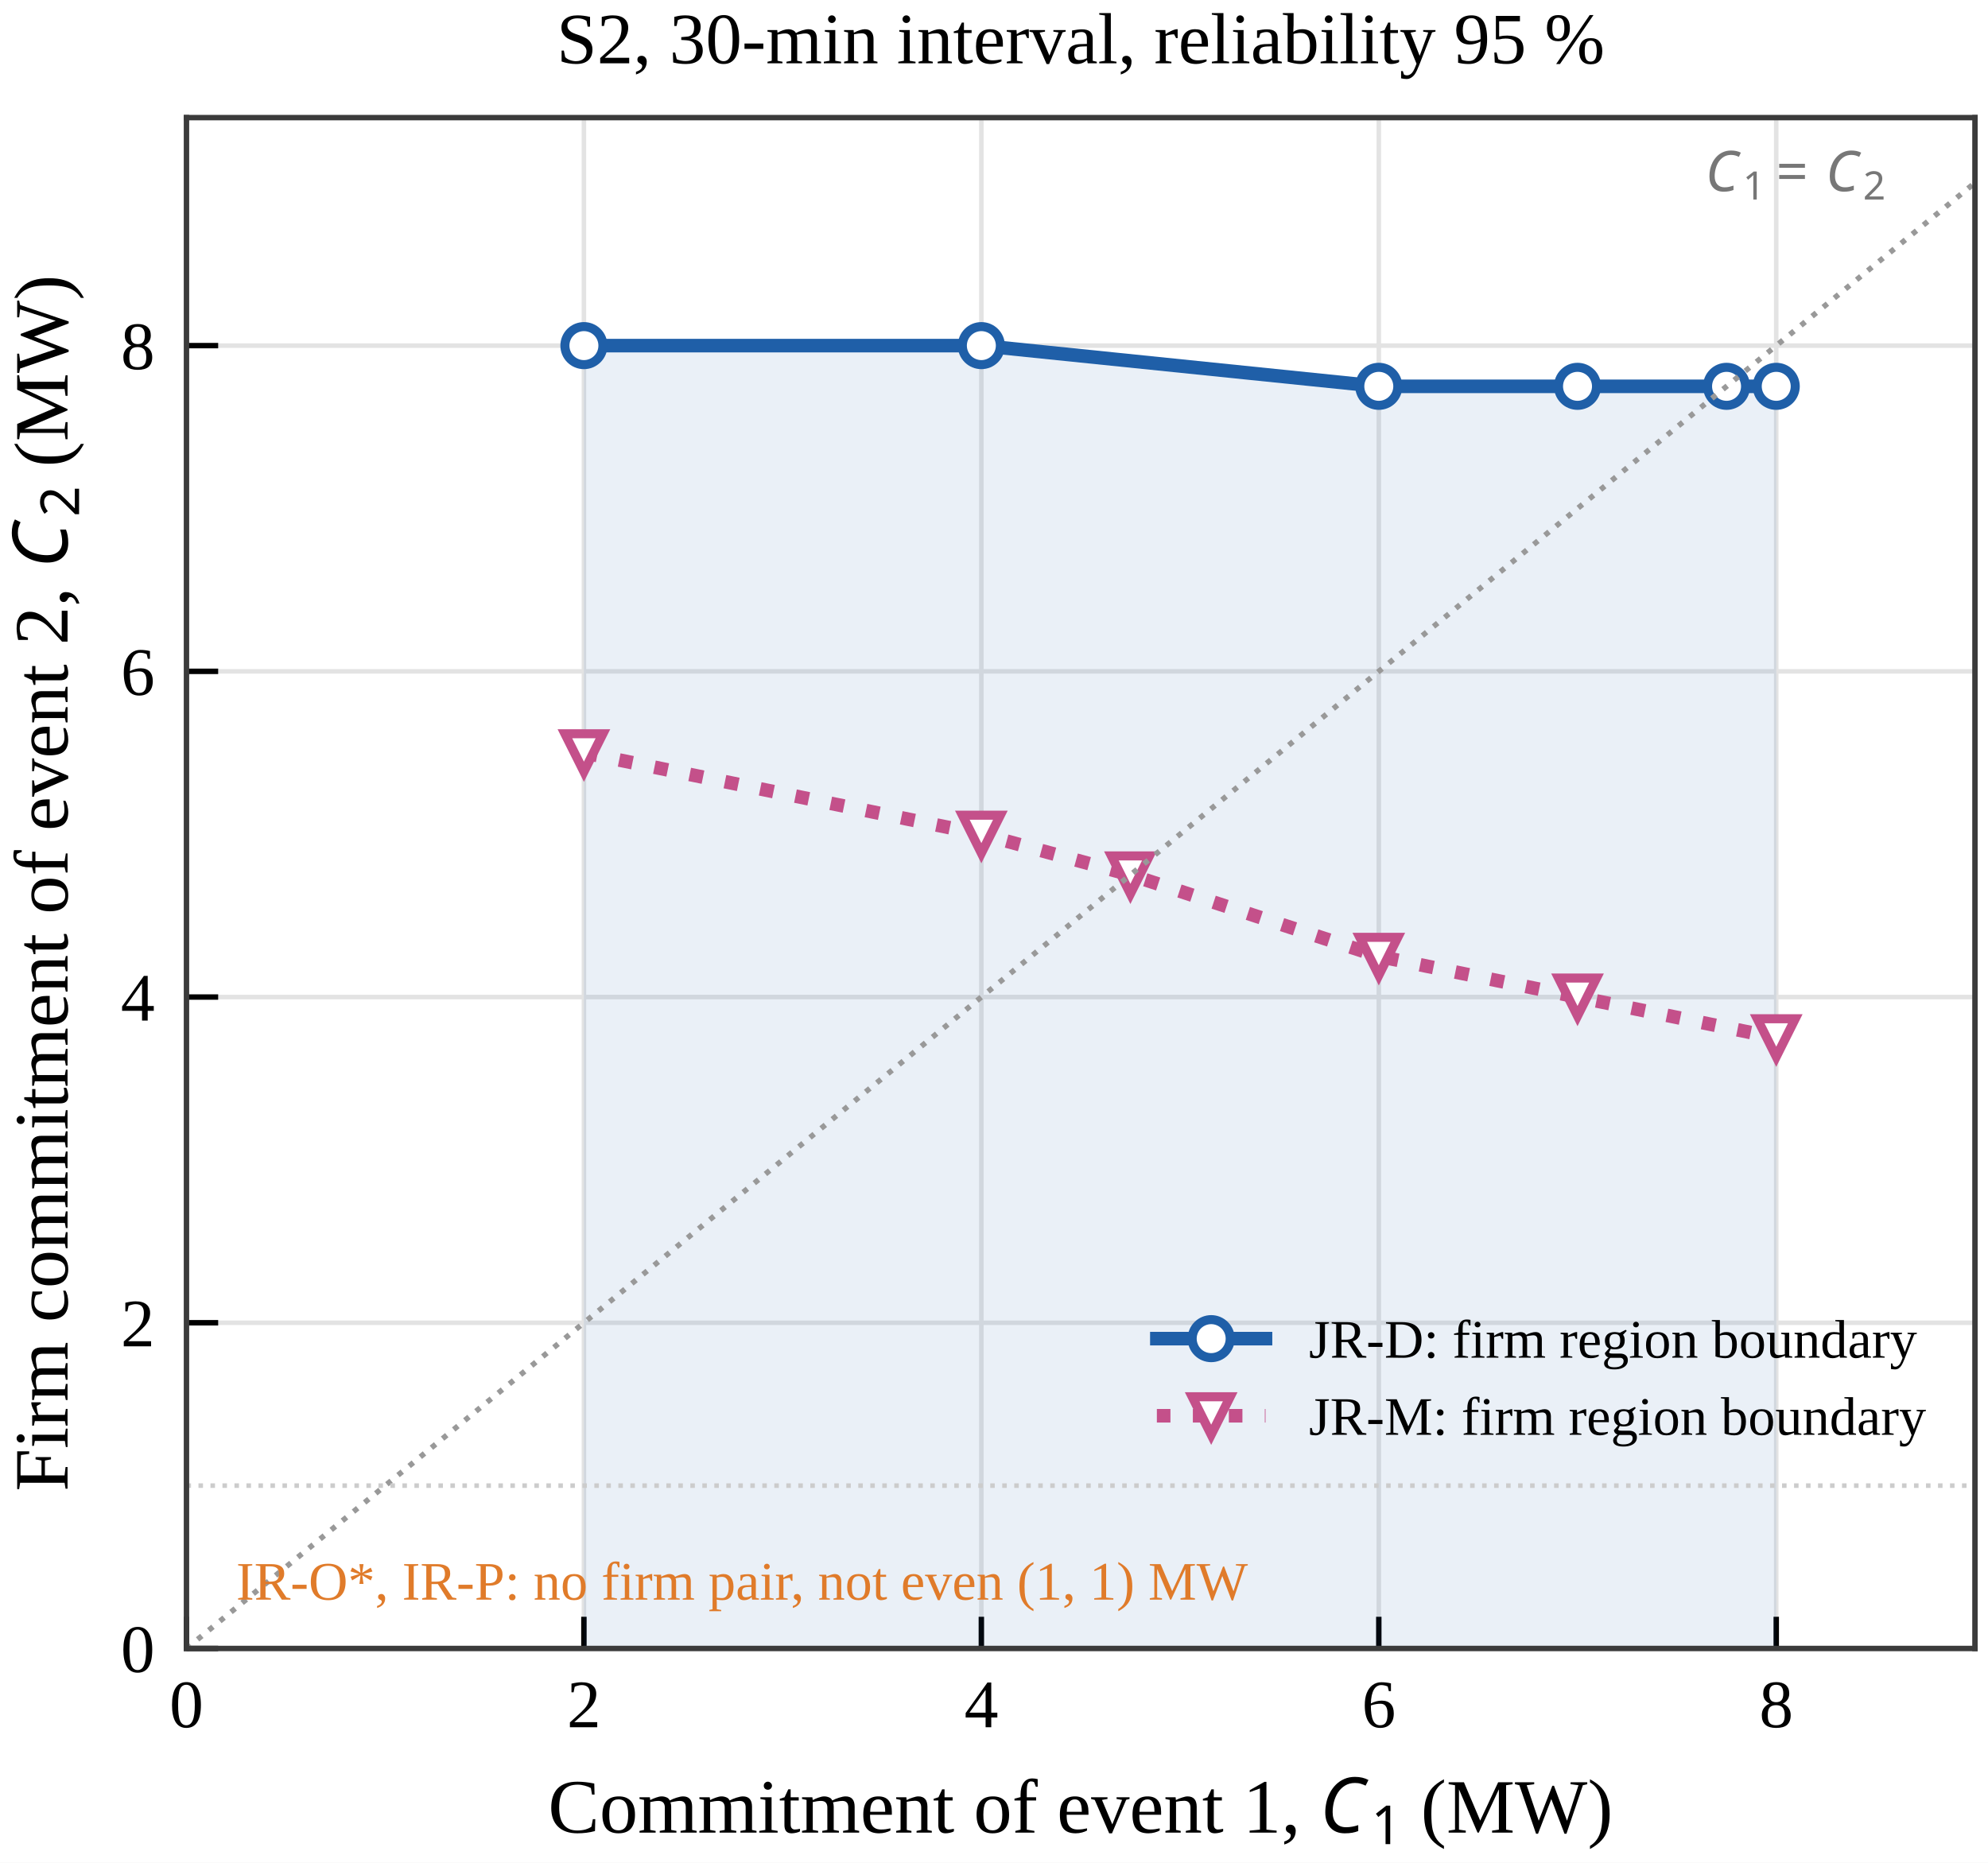
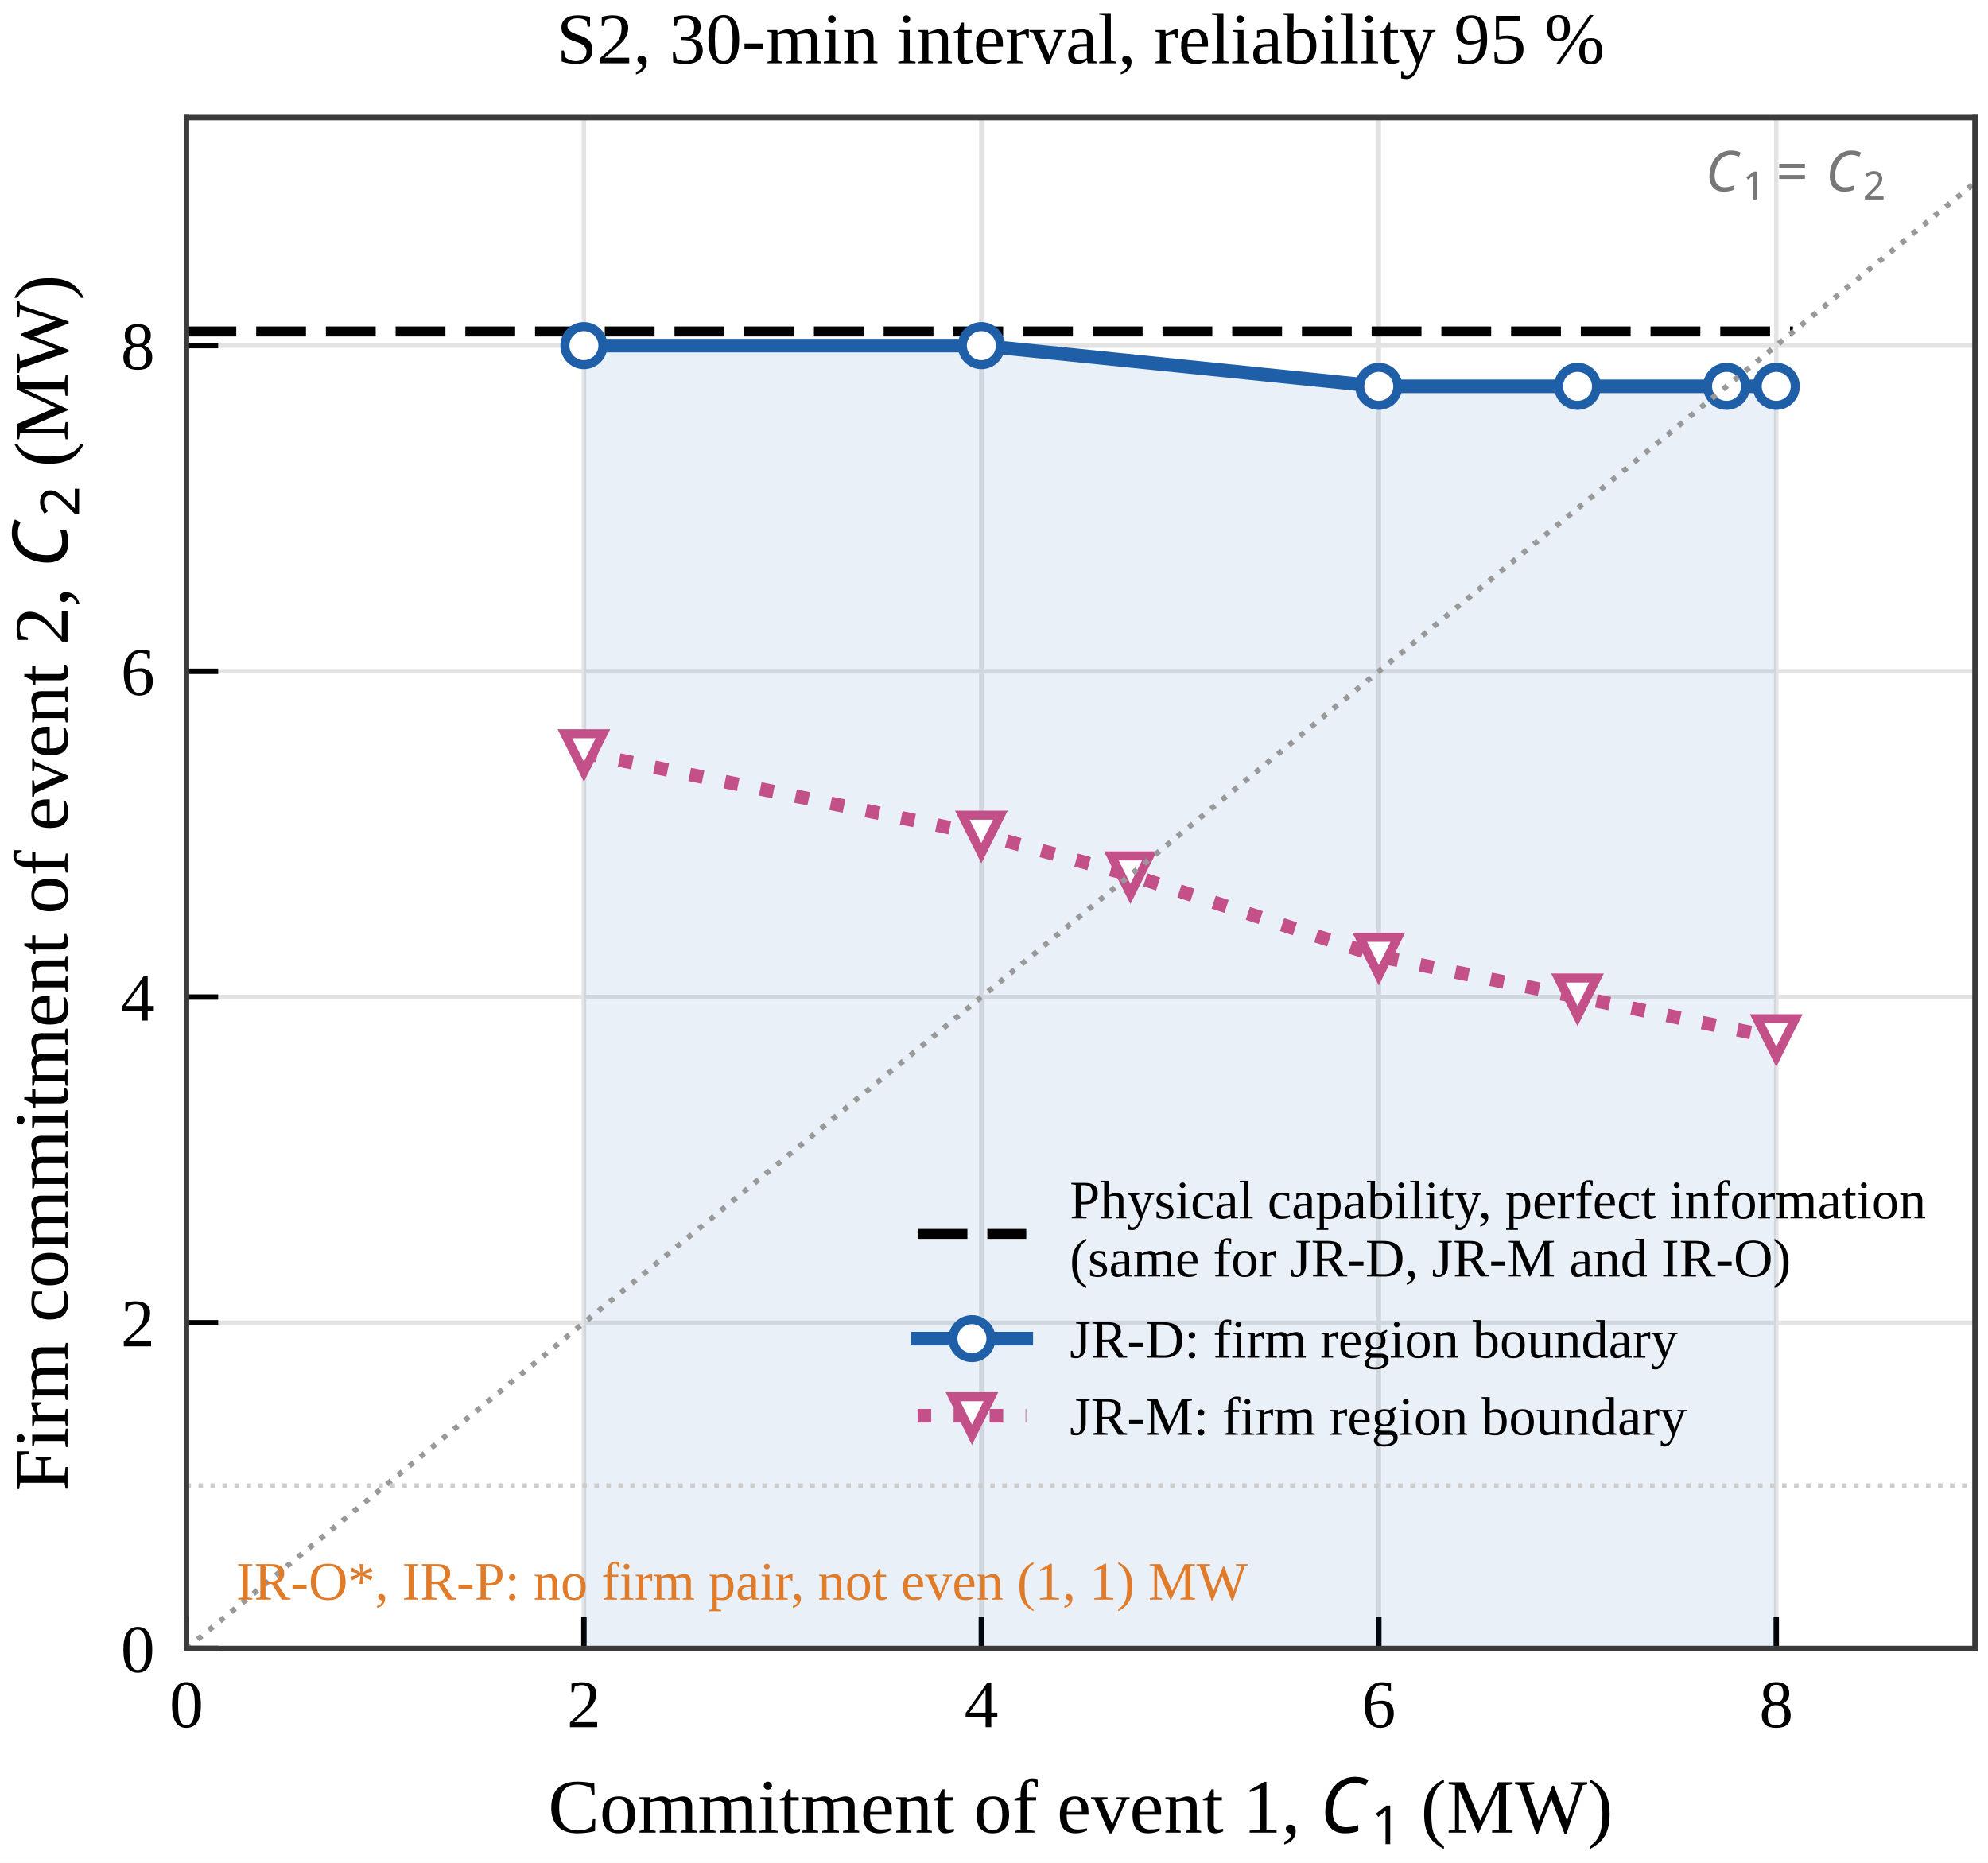
<svg xmlns="http://www.w3.org/2000/svg" xmlns:xlink="http://www.w3.org/1999/xlink" width="219.567pt" height="205.747pt" viewBox="0 0 219.567 205.747" version="1.1">
  <defs>
    <style type="text/css">*{stroke-linejoin: round; stroke-linecap: butt}</style>
  </defs>
  <g id="figure_1">
    <g id="patch_1">
      <path d="M 0 205.747  L 219.567 205.747  L 219.567 0  L 0 0  z " style="fill: #ffffff" />
    </g>
    <g id="axes_1">
      <g id="patch_2">
        <path d="M 20.595 182.083  L 218.127 182.083  L 218.127 12.991  L 20.595 12.991  z " style="fill: #ffffff" />
      </g>
      <g id="matplotlib.axis_1">
        <g id="xtick_1">
          <g id="line2d_1">
-             <path d="M 20.595 182.083  L 20.595 12.991  " clip-path="url(#pd580be336c)" style="fill: none; stroke: #e3e3e3; stroke-width: 0.5; stroke-linecap: square" />
+             <path d="M 20.595 182.083  L 20.595 12.991  " clip-path="url(#pbb86e8db8b)" style="fill: none; stroke: #e3e3e3; stroke-width: 0.5; stroke-linecap: square" />
          </g>
          <g id="line2d_2">
            <defs>
-               <path id="m3684f2e34d" d="M 0 0  L 0 -3.5  " style="stroke: #000000; stroke-width: 0.6" />
+               <path id="m689fe47ab2" d="M 0 0  L 0 -3.5  " style="stroke: #000000; stroke-width: 0.6" />
            </defs>
            <g>
-               <use xlink:href="#m3684f2e34d" x="20.595" y="182.083" style="stroke: #000000; stroke-width: 0.6" />
+               <use xlink:href="#m689fe47ab2" x="20.595" y="182.083" style="stroke: #000000; stroke-width: 0.6" />
            </g>
          </g>
          <g id="text_1">
            <text style="font-size: 7.5px; font-family: 'Liberation Serif', 'Times New Roman', 'DejaVu Serif', serif; text-anchor: middle" x="20.595" y="190.783" transform="rotate(-0 20.595 190.7834)">0</text>
          </g>
        </g>
        <g id="xtick_2">
          <g id="line2d_3">
-             <path d="M 64.491 182.083  L 64.491 12.991  " clip-path="url(#pd580be336c)" style="fill: none; stroke: #e3e3e3; stroke-width: 0.5; stroke-linecap: square" />
+             <path d="M 64.491 182.083  L 64.491 12.991  " clip-path="url(#pbb86e8db8b)" style="fill: none; stroke: #e3e3e3; stroke-width: 0.5; stroke-linecap: square" />
          </g>
          <g id="line2d_4">
            <g>
-               <use xlink:href="#m3684f2e34d" x="64.491" y="182.083" style="stroke: #000000; stroke-width: 0.6" />
+               <use xlink:href="#m689fe47ab2" x="64.491" y="182.083" style="stroke: #000000; stroke-width: 0.6" />
            </g>
          </g>
          <g id="text_2">
            <text style="font-size: 7.5px; font-family: 'Liberation Serif', 'Times New Roman', 'DejaVu Serif', serif; text-anchor: middle" x="64.491" y="190.783" transform="rotate(-0 64.491 190.7834)">2</text>
          </g>
        </g>
        <g id="xtick_3">
          <g id="line2d_5">
-             <path d="M 108.387 182.083  L 108.387 12.991  " clip-path="url(#pd580be336c)" style="fill: none; stroke: #e3e3e3; stroke-width: 0.5; stroke-linecap: square" />
+             <path d="M 108.387 182.083  L 108.387 12.991  " clip-path="url(#pbb86e8db8b)" style="fill: none; stroke: #e3e3e3; stroke-width: 0.5; stroke-linecap: square" />
          </g>
          <g id="line2d_6">
            <g>
-               <use xlink:href="#m3684f2e34d" x="108.387" y="182.083" style="stroke: #000000; stroke-width: 0.6" />
+               <use xlink:href="#m689fe47ab2" x="108.387" y="182.083" style="stroke: #000000; stroke-width: 0.6" />
            </g>
          </g>
          <g id="text_3">
            <text style="font-size: 7.5px; font-family: 'Liberation Serif', 'Times New Roman', 'DejaVu Serif', serif; text-anchor: middle" x="108.387" y="190.783" transform="rotate(-0 108.387 190.7834)">4</text>
          </g>
        </g>
        <g id="xtick_4">
          <g id="line2d_7">
-             <path d="M 152.283 182.083  L 152.283 12.991  " clip-path="url(#pd580be336c)" style="fill: none; stroke: #e3e3e3; stroke-width: 0.5; stroke-linecap: square" />
+             <path d="M 152.283 182.083  L 152.283 12.991  " clip-path="url(#pbb86e8db8b)" style="fill: none; stroke: #e3e3e3; stroke-width: 0.5; stroke-linecap: square" />
          </g>
          <g id="line2d_8">
            <g>
-               <use xlink:href="#m3684f2e34d" x="152.283" y="182.083" style="stroke: #000000; stroke-width: 0.6" />
+               <use xlink:href="#m689fe47ab2" x="152.283" y="182.083" style="stroke: #000000; stroke-width: 0.6" />
            </g>
          </g>
          <g id="text_4">
            <text style="font-size: 7.5px; font-family: 'Liberation Serif', 'Times New Roman', 'DejaVu Serif', serif; text-anchor: middle" x="152.283" y="190.783" transform="rotate(-0 152.283 190.7834)">6</text>
          </g>
        </g>
        <g id="xtick_5">
          <g id="line2d_9">
-             <path d="M 196.179 182.083  L 196.179 12.991  " clip-path="url(#pd580be336c)" style="fill: none; stroke: #e3e3e3; stroke-width: 0.5; stroke-linecap: square" />
+             <path d="M 196.179 182.083  L 196.179 12.991  " clip-path="url(#pbb86e8db8b)" style="fill: none; stroke: #e3e3e3; stroke-width: 0.5; stroke-linecap: square" />
          </g>
          <g id="line2d_10">
            <g>
-               <use xlink:href="#m3684f2e34d" x="196.179" y="182.083" style="stroke: #000000; stroke-width: 0.6" />
+               <use xlink:href="#m689fe47ab2" x="196.179" y="182.083" style="stroke: #000000; stroke-width: 0.6" />
            </g>
          </g>
          <g id="text_5">
            <text style="font-size: 7.5px; font-family: 'Liberation Serif', 'Times New Roman', 'DejaVu Serif', serif; text-anchor: middle" x="196.179" y="190.783" transform="rotate(-0 196.179 190.7834)">8</text>
          </g>
        </g>
        <g id="text_6">
          <g transform="translate(60.541 202.4371)">
            <text>
              <tspan x="0" y="-0.016" style="font-size: 8.5px; font-family: 'Liberation Serif'">C</tspan>
              <tspan x="5.669" y="-0.016" style="font-size: 8.5px; font-family: 'Liberation Serif'">o</tspan>
              <tspan x="9.919" y="-0.016" style="font-size: 8.5px; font-family: 'Liberation Serif'">m</tspan>
              <tspan x="16.531" y="-0.016" style="font-size: 8.5px; font-family: 'Liberation Serif'">m</tspan>
              <tspan x="23.143" y="-0.016" style="font-size: 8.5px; font-family: 'Liberation Serif'">i</tspan>
              <tspan x="25.504" y="-0.016" style="font-size: 8.5px; font-family: 'Liberation Serif'">t</tspan>
              <tspan x="27.866" y="-0.016" style="font-size: 8.5px; font-family: 'Liberation Serif'">m</tspan>
              <tspan x="34.477" y="-0.016" style="font-size: 8.5px; font-family: 'Liberation Serif'">e</tspan>
              <tspan x="38.25" y="-0.016" style="font-size: 8.5px; font-family: 'Liberation Serif'">n</tspan>
              <tspan x="42.5" y="-0.016" style="font-size: 8.5px; font-family: 'Liberation Serif'">t</tspan>
              <tspan x="44.862" y="-0.016" style="font-size: 8.5px; font-family: 'Liberation Serif'"> </tspan>
              <tspan x="46.987" y="-0.016" style="font-size: 8.5px; font-family: 'Liberation Serif'">o</tspan>
              <tspan x="51.237" y="-0.016" style="font-size: 8.5px; font-family: 'Liberation Serif'">f</tspan>
              <tspan x="54.067" y="-0.016" style="font-size: 8.5px; font-family: 'Liberation Serif'"> </tspan>
              <tspan x="56.192" y="-0.016" style="font-size: 8.5px; font-family: 'Liberation Serif'">e</tspan>
              <tspan x="59.965" y="-0.016" style="font-size: 8.5px; font-family: 'Liberation Serif'">v</tspan>
              <tspan x="64.215" y="-0.016" style="font-size: 8.5px; font-family: 'Liberation Serif'">e</tspan>
              <tspan x="67.988" y="-0.016" style="font-size: 8.5px; font-family: 'Liberation Serif'">n</tspan>
              <tspan x="72.238" y="-0.016" style="font-size: 8.5px; font-family: 'Liberation Serif'">t</tspan>
              <tspan x="74.599" y="-0.016" style="font-size: 8.5px; font-family: 'Liberation Serif'"> </tspan>
              <tspan x="76.724" y="-0.016" style="font-size: 8.5px; font-family: 'Liberation Serif'">1</tspan>
              <tspan x="80.974" y="-0.016" style="font-size: 8.5px; font-family: 'Liberation Serif'">,</tspan>
              <tspan x="83.099" y="-0.016" style="font-size: 8.5px; font-family: 'Liberation Serif'"> </tspan>
              <tspan x="94.251" y="-0.016" style="font-size: 8.5px; font-family: 'Liberation Serif'"> </tspan>
              <tspan x="96.376" y="-0.016" style="font-size: 8.5px; font-family: 'Liberation Serif'">(</tspan>
              <tspan x="99.207" y="-0.016" style="font-size: 8.5px; font-family: 'Liberation Serif'">M</tspan>
              <tspan x="106.765" y="-0.016" style="font-size: 8.5px; font-family: 'Liberation Serif'">W</tspan>
              <tspan x="114.787" y="-0.016" style="font-size: 8.5px; font-family: 'Liberation Serif'">)</tspan>
              <tspan x="85.224" y="-0.016" style="font-style: italic; font-size: 8.5px; font-family: 'STIXGeneral'">C</tspan>
              <tspan x="90.894" y="1.259" style="font-size: 5.95px; font-family: 'STIXGeneral'">1</tspan>
            </text>
          </g>
        </g>
      </g>
      <g id="matplotlib.axis_2">
        <g id="ytick_1">
          <g id="line2d_11">
-             <path d="M 20.595 182.083  L 218.127 182.083  " clip-path="url(#pd580be336c)" style="fill: none; stroke: #e3e3e3; stroke-width: 0.5; stroke-linecap: square" />
+             <path d="M 20.595 182.083  L 218.127 182.083  " clip-path="url(#pbb86e8db8b)" style="fill: none; stroke: #e3e3e3; stroke-width: 0.5; stroke-linecap: square" />
          </g>
          <g id="line2d_12">
            <defs>
-               <path id="mc2125096ac" d="M 0 0  L 3.5 0  " style="stroke: #000000; stroke-width: 0.6" />
+               <path id="mda73d91f31" d="M 0 0  L 3.5 0  " style="stroke: #000000; stroke-width: 0.6" />
            </defs>
            <g>
-               <use xlink:href="#mc2125096ac" x="20.595" y="182.083" style="stroke: #000000; stroke-width: 0.6" />
+               <use xlink:href="#mda73d91f31" x="20.595" y="182.083" style="stroke: #000000; stroke-width: 0.6" />
            </g>
          </g>
          <g id="text_7">
            <text style="font-size: 7.5px; font-family: 'Liberation Serif', 'Times New Roman', 'DejaVu Serif', serif; text-anchor: end" x="17.095" y="184.683" transform="rotate(-0 17.095 184.6833)">0</text>
          </g>
        </g>
        <g id="ytick_2">
          <g id="line2d_13">
-             <path d="M 20.595 146.106  L 218.127 146.106  " clip-path="url(#pd580be336c)" style="fill: none; stroke: #e3e3e3; stroke-width: 0.5; stroke-linecap: square" />
+             <path d="M 20.595 146.106  L 218.127 146.106  " clip-path="url(#pbb86e8db8b)" style="fill: none; stroke: #e3e3e3; stroke-width: 0.5; stroke-linecap: square" />
          </g>
          <g id="line2d_14">
            <g>
-               <use xlink:href="#mc2125096ac" x="20.595" y="146.106" style="stroke: #000000; stroke-width: 0.6" />
+               <use xlink:href="#mda73d91f31" x="20.595" y="146.106" style="stroke: #000000; stroke-width: 0.6" />
            </g>
          </g>
          <g id="text_8">
            <text style="font-size: 7.5px; font-family: 'Liberation Serif', 'Times New Roman', 'DejaVu Serif', serif; text-anchor: end" x="17.095" y="148.706" transform="rotate(-0 17.095 148.7063)">2</text>
          </g>
        </g>
        <g id="ytick_3">
          <g id="line2d_15">
-             <path d="M 20.595 110.129  L 218.127 110.129  " clip-path="url(#pd580be336c)" style="fill: none; stroke: #e3e3e3; stroke-width: 0.5; stroke-linecap: square" />
+             <path d="M 20.595 110.129  L 218.127 110.129  " clip-path="url(#pbb86e8db8b)" style="fill: none; stroke: #e3e3e3; stroke-width: 0.5; stroke-linecap: square" />
          </g>
          <g id="line2d_16">
            <g>
-               <use xlink:href="#mc2125096ac" x="20.595" y="110.129" style="stroke: #000000; stroke-width: 0.6" />
+               <use xlink:href="#mda73d91f31" x="20.595" y="110.129" style="stroke: #000000; stroke-width: 0.6" />
            </g>
          </g>
          <g id="text_9">
            <text style="font-size: 7.5px; font-family: 'Liberation Serif', 'Times New Roman', 'DejaVu Serif', serif; text-anchor: end" x="17.095" y="112.729" transform="rotate(-0 17.095 112.7293)">4</text>
          </g>
        </g>
        <g id="ytick_4">
          <g id="line2d_17">
-             <path d="M 20.595 74.152  L 218.127 74.152  " clip-path="url(#pd580be336c)" style="fill: none; stroke: #e3e3e3; stroke-width: 0.5; stroke-linecap: square" />
+             <path d="M 20.595 74.152  L 218.127 74.152  " clip-path="url(#pbb86e8db8b)" style="fill: none; stroke: #e3e3e3; stroke-width: 0.5; stroke-linecap: square" />
          </g>
          <g id="line2d_18">
            <g>
-               <use xlink:href="#mc2125096ac" x="20.595" y="74.152" style="stroke: #000000; stroke-width: 0.6" />
+               <use xlink:href="#mda73d91f31" x="20.595" y="74.152" style="stroke: #000000; stroke-width: 0.6" />
            </g>
          </g>
          <g id="text_10">
            <text style="font-size: 7.5px; font-family: 'Liberation Serif', 'Times New Roman', 'DejaVu Serif', serif; text-anchor: end" x="17.095" y="76.752" transform="rotate(-0 17.095 76.75228)">6</text>
          </g>
        </g>
        <g id="ytick_5">
          <g id="line2d_19">
-             <path d="M 20.595 38.175  L 218.127 38.175  " clip-path="url(#pd580be336c)" style="fill: none; stroke: #e3e3e3; stroke-width: 0.5; stroke-linecap: square" />
+             <path d="M 20.595 38.175  L 218.127 38.175  " clip-path="url(#pbb86e8db8b)" style="fill: none; stroke: #e3e3e3; stroke-width: 0.5; stroke-linecap: square" />
          </g>
          <g id="line2d_20">
            <g>
-               <use xlink:href="#mc2125096ac" x="20.595" y="38.175" style="stroke: #000000; stroke-width: 0.6" />
+               <use xlink:href="#mda73d91f31" x="20.595" y="38.175" style="stroke: #000000; stroke-width: 0.6" />
            </g>
          </g>
          <g id="text_11">
            <text style="font-size: 7.5px; font-family: 'Liberation Serif', 'Times New Roman', 'DejaVu Serif', serif; text-anchor: end" x="17.095" y="40.775" transform="rotate(-0 17.095 40.77526)">8</text>
          </g>
        </g>
        <g id="text_12">
          <g transform="translate(7.475 164.7297) rotate(-90)">
            <text>
              <tspan x="0" y="-0.016" style="font-size: 8.5px; font-family: 'Liberation Serif'">F</tspan>
              <tspan x="4.727" y="-0.016" style="font-size: 8.5px; font-family: 'Liberation Serif'">i</tspan>
              <tspan x="7.089" y="-0.016" style="font-size: 8.5px; font-family: 'Liberation Serif'">r</tspan>
              <tspan x="9.919" y="-0.016" style="font-size: 8.5px; font-family: 'Liberation Serif'">m</tspan>
              <tspan x="16.531" y="-0.016" style="font-size: 8.5px; font-family: 'Liberation Serif'"> </tspan>
              <tspan x="18.656" y="-0.016" style="font-size: 8.5px; font-family: 'Liberation Serif'">c</tspan>
              <tspan x="22.429" y="-0.016" style="font-size: 8.5px; font-family: 'Liberation Serif'">o</tspan>
              <tspan x="26.679" y="-0.016" style="font-size: 8.5px; font-family: 'Liberation Serif'">m</tspan>
              <tspan x="33.29" y="-0.016" style="font-size: 8.5px; font-family: 'Liberation Serif'">m</tspan>
              <tspan x="39.902" y="-0.016" style="font-size: 8.5px; font-family: 'Liberation Serif'">i</tspan>
              <tspan x="42.263" y="-0.016" style="font-size: 8.5px; font-family: 'Liberation Serif'">t</tspan>
              <tspan x="44.625" y="-0.016" style="font-size: 8.5px; font-family: 'Liberation Serif'">m</tspan>
              <tspan x="51.237" y="-0.016" style="font-size: 8.5px; font-family: 'Liberation Serif'">e</tspan>
              <tspan x="55.009" y="-0.016" style="font-size: 8.5px; font-family: 'Liberation Serif'">n</tspan>
              <tspan x="59.259" y="-0.016" style="font-size: 8.5px; font-family: 'Liberation Serif'">t</tspan>
              <tspan x="61.621" y="-0.016" style="font-size: 8.5px; font-family: 'Liberation Serif'"> </tspan>
              <tspan x="63.746" y="-0.016" style="font-size: 8.5px; font-family: 'Liberation Serif'">o</tspan>
              <tspan x="67.996" y="-0.016" style="font-size: 8.5px; font-family: 'Liberation Serif'">f</tspan>
              <tspan x="70.826" y="-0.016" style="font-size: 8.5px; font-family: 'Liberation Serif'"> </tspan>
              <tspan x="72.951" y="-0.016" style="font-size: 8.5px; font-family: 'Liberation Serif'">e</tspan>
              <tspan x="76.724" y="-0.016" style="font-size: 8.5px; font-family: 'Liberation Serif'">v</tspan>
              <tspan x="80.974" y="-0.016" style="font-size: 8.5px; font-family: 'Liberation Serif'">e</tspan>
              <tspan x="84.747" y="-0.016" style="font-size: 8.5px; font-family: 'Liberation Serif'">n</tspan>
              <tspan x="88.997" y="-0.016" style="font-size: 8.5px; font-family: 'Liberation Serif'">t</tspan>
              <tspan x="91.358" y="-0.016" style="font-size: 8.5px; font-family: 'Liberation Serif'"> </tspan>
              <tspan x="93.483" y="-0.016" style="font-size: 8.5px; font-family: 'Liberation Serif'">2</tspan>
              <tspan x="97.733" y="-0.016" style="font-size: 8.5px; font-family: 'Liberation Serif'">,</tspan>
              <tspan x="99.858" y="-0.016" style="font-size: 8.5px; font-family: 'Liberation Serif'"> </tspan>
              <tspan x="111.011" y="-0.016" style="font-size: 8.5px; font-family: 'Liberation Serif'"> </tspan>
              <tspan x="113.136" y="-0.016" style="font-size: 8.5px; font-family: 'Liberation Serif'">(</tspan>
              <tspan x="115.966" y="-0.016" style="font-size: 8.5px; font-family: 'Liberation Serif'">M</tspan>
              <tspan x="123.524" y="-0.016" style="font-size: 8.5px; font-family: 'Liberation Serif'">W</tspan>
              <tspan x="131.547" y="-0.016" style="font-size: 8.5px; font-family: 'Liberation Serif'">)</tspan>
              <tspan x="101.983" y="-0.016" style="font-style: italic; font-size: 8.5px; font-family: 'STIXGeneral'">C</tspan>
              <tspan x="107.653" y="1.259" style="font-size: 5.95px; font-family: 'STIXGeneral'">2</tspan>
            </text>
          </g>
        </g>
      </g>
      <g id="FillBetweenPolyCollection_1">
        <defs>
-           <path id="m90b03c7b08" d="M 64.491 -167.572  L 64.491 -23.664  L 108.387 -23.664  L 152.283 -23.664  L 174.231 -23.664  L 190.692 -23.664  L 196.179 -23.664  L 196.179 -163.075  L 196.179 -163.075  L 190.692 -163.075  L 174.231 -163.075  L 152.283 -163.075  L 108.387 -167.572  L 64.491 -167.572  z " />
+           <path id="m3c873a19d1" d="M 64.491 -167.572  L 64.491 -23.664  L 108.387 -23.664  L 152.283 -23.664  L 174.231 -23.664  L 190.692 -23.664  L 196.179 -23.664  L 196.179 -163.075  L 196.179 -163.075  L 190.692 -163.075  L 174.231 -163.075  L 152.283 -163.075  L 108.387 -167.572  L 64.491 -167.572  z " />
        </defs>
-         <g clip-path="url(#pd580be336c)">
-           <use xlink:href="#m90b03c7b08" x="0" y="205.747" style="fill: #1f5fa8; fill-opacity: 0.09" />
+         <g clip-path="url(#pbb86e8db8b)">
+           <use xlink:href="#m3c873a19d1" x="0" y="205.747" style="fill: #1f5fa8; fill-opacity: 0.09" />
        </g>
      </g>
      <g id="line2d_21">
-         <path d="M 64.491 38.175  L 108.387 38.175  L 152.283 42.672  L 174.231 42.672  L 190.692 42.672  L 196.179 42.672  " clip-path="url(#pd580be336c)" style="fill: none; stroke: #1f5fa8; stroke-width: 1.5; stroke-linecap: square" />
+         <path d="M 20.595 36.613  L 31.569 36.613  L 42.543 36.613  L 53.517 36.613  L 64.491 36.613  L 75.465 36.613  L 86.439 36.613  L 97.413 36.613  L 108.387 36.613  L 119.361 36.613  L 130.335 36.613  L 141.309 36.613  L 152.283 36.613  L 163.257 36.613  L 174.231 36.613  L 185.205 36.613  L 196.179 36.613  L 198.021 36.613  " clip-path="url(#pbb86e8db8b)" style="fill: none; stroke-dasharray: 5.5,2.2; stroke-dashoffset: 0; stroke: #000000; stroke-width: 1.1" />
+       </g>
+       <g id="line2d_22">
+         <path d="M 64.491 38.175  L 108.387 38.175  L 152.283 42.672  L 174.231 42.672  L 190.692 42.672  L 196.179 42.672  " clip-path="url(#pbb86e8db8b)" style="fill: none; stroke: #1f5fa8; stroke-width: 1.5; stroke-linecap: square" />
        <defs>
-           <path id="m83dd54020c" d="M 0 2.1  C 0.557 2.1 1.091 1.879 1.485 1.485  C 1.879 1.091 2.1 0.557 2.1 0  C 2.1 -0.557 1.879 -1.091 1.485 -1.485  C 1.091 -1.879 0.557 -2.1 0 -2.1  C -0.557 -2.1 -1.091 -1.879 -1.485 -1.485  C -1.879 -1.091 -2.1 -0.557 -2.1 0  C -2.1 0.557 -1.879 1.091 -1.485 1.485  C -1.091 1.879 -0.557 2.1 0 2.1  z " style="stroke: #1f5fa8" />
+           <path id="m68b0fc9c5e" d="M 0 2.1  C 0.557 2.1 1.091 1.879 1.485 1.485  C 1.879 1.091 2.1 0.557 2.1 0  C 2.1 -0.557 1.879 -1.091 1.485 -1.485  C 1.091 -1.879 0.557 -2.1 0 -2.1  C -0.557 -2.1 -1.091 -1.879 -1.485 -1.485  C -1.879 -1.091 -2.1 -0.557 -2.1 0  C -2.1 0.557 -1.879 1.091 -1.485 1.485  C -1.091 1.879 -0.557 2.1 0 2.1  z " style="stroke: #1f5fa8" />
        </defs>
-         <g clip-path="url(#pd580be336c)">
-           <use xlink:href="#m83dd54020c" x="64.491" y="38.175" style="fill: #ffffff; stroke: #1f5fa8" />
-           <use xlink:href="#m83dd54020c" x="108.387" y="38.175" style="fill: #ffffff; stroke: #1f5fa8" />
-           <use xlink:href="#m83dd54020c" x="152.283" y="42.672" style="fill: #ffffff; stroke: #1f5fa8" />
-           <use xlink:href="#m83dd54020c" x="174.231" y="42.672" style="fill: #ffffff; stroke: #1f5fa8" />
-           <use xlink:href="#m83dd54020c" x="190.692" y="42.672" style="fill: #ffffff; stroke: #1f5fa8" />
-           <use xlink:href="#m83dd54020c" x="196.179" y="42.672" style="fill: #ffffff; stroke: #1f5fa8" />
-         </g>
-       </g>
-       <g id="line2d_22">
-         <path d="M 64.491 83.146  L 108.387 92.141  L 124.848 96.638  L 152.283 105.632  L 174.231 110.129  L 196.179 114.626  " clip-path="url(#pd580be336c)" style="fill: none; stroke-dasharray: 1.5,2.475; stroke-dashoffset: 0; stroke: #c4508a; stroke-width: 1.5" />
+         <g clip-path="url(#pbb86e8db8b)">
+           <use xlink:href="#m68b0fc9c5e" x="64.491" y="38.175" style="fill: #ffffff; stroke: #1f5fa8" />
+           <use xlink:href="#m68b0fc9c5e" x="108.387" y="38.175" style="fill: #ffffff; stroke: #1f5fa8" />
+           <use xlink:href="#m68b0fc9c5e" x="152.283" y="42.672" style="fill: #ffffff; stroke: #1f5fa8" />
+           <use xlink:href="#m68b0fc9c5e" x="174.231" y="42.672" style="fill: #ffffff; stroke: #1f5fa8" />
+           <use xlink:href="#m68b0fc9c5e" x="190.692" y="42.672" style="fill: #ffffff; stroke: #1f5fa8" />
+           <use xlink:href="#m68b0fc9c5e" x="196.179" y="42.672" style="fill: #ffffff; stroke: #1f5fa8" />
+         </g>
+       </g>
+       <g id="line2d_23">
+         <path d="M 64.491 83.146  L 108.387 92.141  L 124.848 96.638  L 152.283 105.632  L 174.231 110.129  L 196.179 114.626  " clip-path="url(#pbb86e8db8b)" style="fill: none; stroke-dasharray: 1.5,2.475; stroke-dashoffset: 0; stroke: #c4508a; stroke-width: 1.5" />
        <defs>
-           <path id="m832a887417" d="M -0 2.1  L 2.1 -2.1  L -2.1 -2.1  z " style="stroke: #c4508a; stroke-linejoin: miter" />
+           <path id="m2dac791f30" d="M -0 2.1  L 2.1 -2.1  L -2.1 -2.1  z " style="stroke: #c4508a; stroke-linejoin: miter" />
        </defs>
-         <g clip-path="url(#pd580be336c)">
-           <use xlink:href="#m832a887417" x="64.491" y="83.146" style="fill: #ffffff; stroke: #c4508a; stroke-linejoin: miter" />
-           <use xlink:href="#m832a887417" x="108.387" y="92.141" style="fill: #ffffff; stroke: #c4508a; stroke-linejoin: miter" />
-           <use xlink:href="#m832a887417" x="124.848" y="96.638" style="fill: #ffffff; stroke: #c4508a; stroke-linejoin: miter" />
-           <use xlink:href="#m832a887417" x="152.283" y="105.632" style="fill: #ffffff; stroke: #c4508a; stroke-linejoin: miter" />
-           <use xlink:href="#m832a887417" x="174.231" y="110.129" style="fill: #ffffff; stroke: #c4508a; stroke-linejoin: miter" />
-           <use xlink:href="#m832a887417" x="196.179" y="114.626" style="fill: #ffffff; stroke: #c4508a; stroke-linejoin: miter" />
-         </g>
-       </g>
-       <g id="line2d_23">
-         <path d="M 20.595 182.083  L 218.127 20.187  " clip-path="url(#pd580be336c)" style="fill: none; stroke-dasharray: 0.6,0.99; stroke-dashoffset: 0; stroke: #999999; stroke-width: 0.6" />
+         <g clip-path="url(#pbb86e8db8b)">
+           <use xlink:href="#m2dac791f30" x="64.491" y="83.146" style="fill: #ffffff; stroke: #c4508a; stroke-linejoin: miter" />
+           <use xlink:href="#m2dac791f30" x="108.387" y="92.141" style="fill: #ffffff; stroke: #c4508a; stroke-linejoin: miter" />
+           <use xlink:href="#m2dac791f30" x="124.848" y="96.638" style="fill: #ffffff; stroke: #c4508a; stroke-linejoin: miter" />
+           <use xlink:href="#m2dac791f30" x="152.283" y="105.632" style="fill: #ffffff; stroke: #c4508a; stroke-linejoin: miter" />
+           <use xlink:href="#m2dac791f30" x="174.231" y="110.129" style="fill: #ffffff; stroke: #c4508a; stroke-linejoin: miter" />
+           <use xlink:href="#m2dac791f30" x="196.179" y="114.626" style="fill: #ffffff; stroke: #c4508a; stroke-linejoin: miter" />
+         </g>
      </g>
      <g id="line2d_24">
-         <path d="M 20.595 164.095  L 218.127 164.095  " clip-path="url(#pd580be336c)" style="fill: none; stroke-dasharray: 0.5,0.825; stroke-dashoffset: 0; stroke: #cccccc; stroke-width: 0.5" />
+         <path d="M 20.595 182.083  L 218.127 20.187  " clip-path="url(#pbb86e8db8b)" style="fill: none; stroke-dasharray: 0.6,0.99; stroke-dashoffset: 0; stroke: #999999; stroke-width: 0.6" />
+       </g>
+       <g id="line2d_25">
+         <path d="M 20.595 164.095  L 218.127 164.095  " clip-path="url(#pbb86e8db8b)" style="fill: none; stroke-dasharray: 0.5,0.825; stroke-dashoffset: 0; stroke: #cccccc; stroke-width: 0.5" />
      </g>
      <g id="patch_3">
        <path d="M 20.595 182.083  L 20.595 12.991  " style="fill: none; stroke: #3b3b3b; stroke-width: 0.6; stroke-linejoin: miter; stroke-linecap: square" />
      </g>
      <g id="patch_4">
        <path d="M 218.127 182.083  L 218.127 12.991  " style="fill: none; stroke: #3b3b3b; stroke-width: 0.6; stroke-linejoin: miter; stroke-linecap: square" />
      </g>
      <g id="patch_5">
        <path d="M 20.595 182.083  L 218.127 182.083  " style="fill: none; stroke: #3b3b3b; stroke-width: 0.6; stroke-linejoin: miter; stroke-linecap: square" />
      </g>
      <g id="patch_6">
        <path d="M 20.595 12.991  L 218.127 12.991  " style="fill: none; stroke: #3b3b3b; stroke-width: 0.6; stroke-linejoin: miter; stroke-linecap: square" />
      </g>
      <g id="text_13">
        <g style="fill: #777777" transform="translate(188.3484 21.9855)">
          <text>
            <tspan x="0" y="-0.875" style="font-style: italic; font-size: 6.2px; font-family: 'STIXGeneral'; fill: #777777">C</tspan>
            <tspan x="13.29" y="-0.875" style="font-style: italic; font-size: 6.2px; font-family: 'STIXGeneral'; fill: #777777">C</tspan>
            <tspan x="4.127" y="0.055" style="font-size: 4.34px; font-family: 'STIXGeneral'; fill: #777777">1</tspan>
            <tspan x="17.417" y="0.055" style="font-size: 4.34px; font-family: 'STIXGeneral'; fill: #777777">2</tspan>
            <tspan x="7.812" y="-0.875" style="font-size: 6.2px; font-family: 'STIXGeneral'; fill: #777777">=</tspan>
          </text>
        </g>
      </g>
      <g id="text_14">
        <text style="font-size: 6px; font-family: 'Liberation Serif', 'Times New Roman', 'DejaVu Serif', serif; text-anchor: start; fill: #e07b2a" x="26.082" y="176.687" transform="rotate(-0 26.082 176.6867)">IR-O*, IR-P: no firm pair, not even (1, 1) MW</text>
      </g>
      <g id="text_15">
        <text style="font-size: 8px; font-family: 'Liberation Serif', 'Times New Roman', 'DejaVu Serif', serif; text-anchor: middle" x="119.361" y="6.991" transform="rotate(-0 119.361 6.99125)">S2, 30-min interval, reliability 95 %</text>
      </g>
      <g id="legend_1">
-         <g id="line2d_25">
-           <path d="M 127.771 147.86  L 133.771 147.86  L 139.771 147.86  " style="fill: none; stroke: #1f5fa8; stroke-width: 1.5; stroke-linecap: square" />
+         <g id="line2d_26">
+           <path d="M 101.347 136.298  L 107.347 136.298  L 113.347 136.298  " style="fill: none; stroke-dasharray: 5.5,2.2; stroke-dashoffset: 0; stroke: #000000; stroke-width: 1.1" />
+         </g>
+         <g id="text_16">
+           <text style="font-size: 6px; font-family: 'Liberation Serif', 'Times New Roman', 'DejaVu Serif', serif" transform="translate(118.1473 134.5721)">Physical capability, perfect information</text>
+           <text style="font-size: 6px; font-family: 'Liberation Serif', 'Times New Roman', 'DejaVu Serif', serif" transform="translate(118.1473 140.9908)">(same for JR-D, JR-M and IR-O)</text>
+         </g>
+         <g id="line2d_27">
+           <path d="M 101.347 147.86  L 107.347 147.86  L 113.347 147.86  " style="fill: none; stroke: #1f5fa8; stroke-width: 1.5; stroke-linecap: square" />
          <g>
-             <use xlink:href="#m83dd54020c" x="133.771" y="147.86" style="fill: #ffffff; stroke: #1f5fa8" />
-           </g>
-         </g>
-         <g id="text_16">
-           <text style="font-size: 6px; font-family: 'Liberation Serif', 'Times New Roman', 'DejaVu Serif', serif; text-anchor: start" x="144.571" y="149.96" transform="rotate(-0 144.5708 149.9598)">JR-D: firm region boundary</text>
-         </g>
-         <g id="line2d_26">
-           <path d="M 127.771 156.379  L 133.771 156.379  L 139.771 156.379  " style="fill: none; stroke-dasharray: 1.5,2.475; stroke-dashoffset: 0; stroke: #c4508a; stroke-width: 1.5" />
+             <use xlink:href="#m68b0fc9c5e" x="107.347" y="147.86" style="fill: #ffffff; stroke: #1f5fa8" />
+           </g>
+         </g>
+         <g id="text_17">
+           <text style="font-size: 6px; font-family: 'Liberation Serif', 'Times New Roman', 'DejaVu Serif', serif; text-anchor: start" x="118.147" y="149.96" transform="rotate(-0 118.1473 149.9598)">JR-D: firm region boundary</text>
+         </g>
+         <g id="line2d_28">
+           <path d="M 101.347 156.379  L 107.347 156.379  L 113.347 156.379  " style="fill: none; stroke-dasharray: 1.5,2.475; stroke-dashoffset: 0; stroke: #c4508a; stroke-width: 1.5" />
          <g>
-             <use xlink:href="#m832a887417" x="133.771" y="156.379" style="fill: #ffffff; stroke: #c4508a; stroke-linejoin: miter" />
-           </g>
-         </g>
-         <g id="text_17">
-           <text style="font-size: 6px; font-family: 'Liberation Serif', 'Times New Roman', 'DejaVu Serif', serif; text-anchor: start" x="144.571" y="158.479" transform="rotate(-0 144.5708 158.4791)">JR-M: firm region boundary</text>
+             <use xlink:href="#m2dac791f30" x="107.347" y="156.379" style="fill: #ffffff; stroke: #c4508a; stroke-linejoin: miter" />
+           </g>
+         </g>
+         <g id="text_18">
+           <text style="font-size: 6px; font-family: 'Liberation Serif', 'Times New Roman', 'DejaVu Serif', serif; text-anchor: start" x="118.147" y="158.479" transform="rotate(-0 118.1473 158.4791)">JR-M: firm region boundary</text>
        </g>
      </g>
    </g>
  </g>
  <defs>
-     <clipPath id="pd580be336c">
+     <clipPath id="pbb86e8db8b">
      <rect x="20.595" y="12.991" width="197.532" height="169.092" />
    </clipPath>
  </defs>
</svg>
